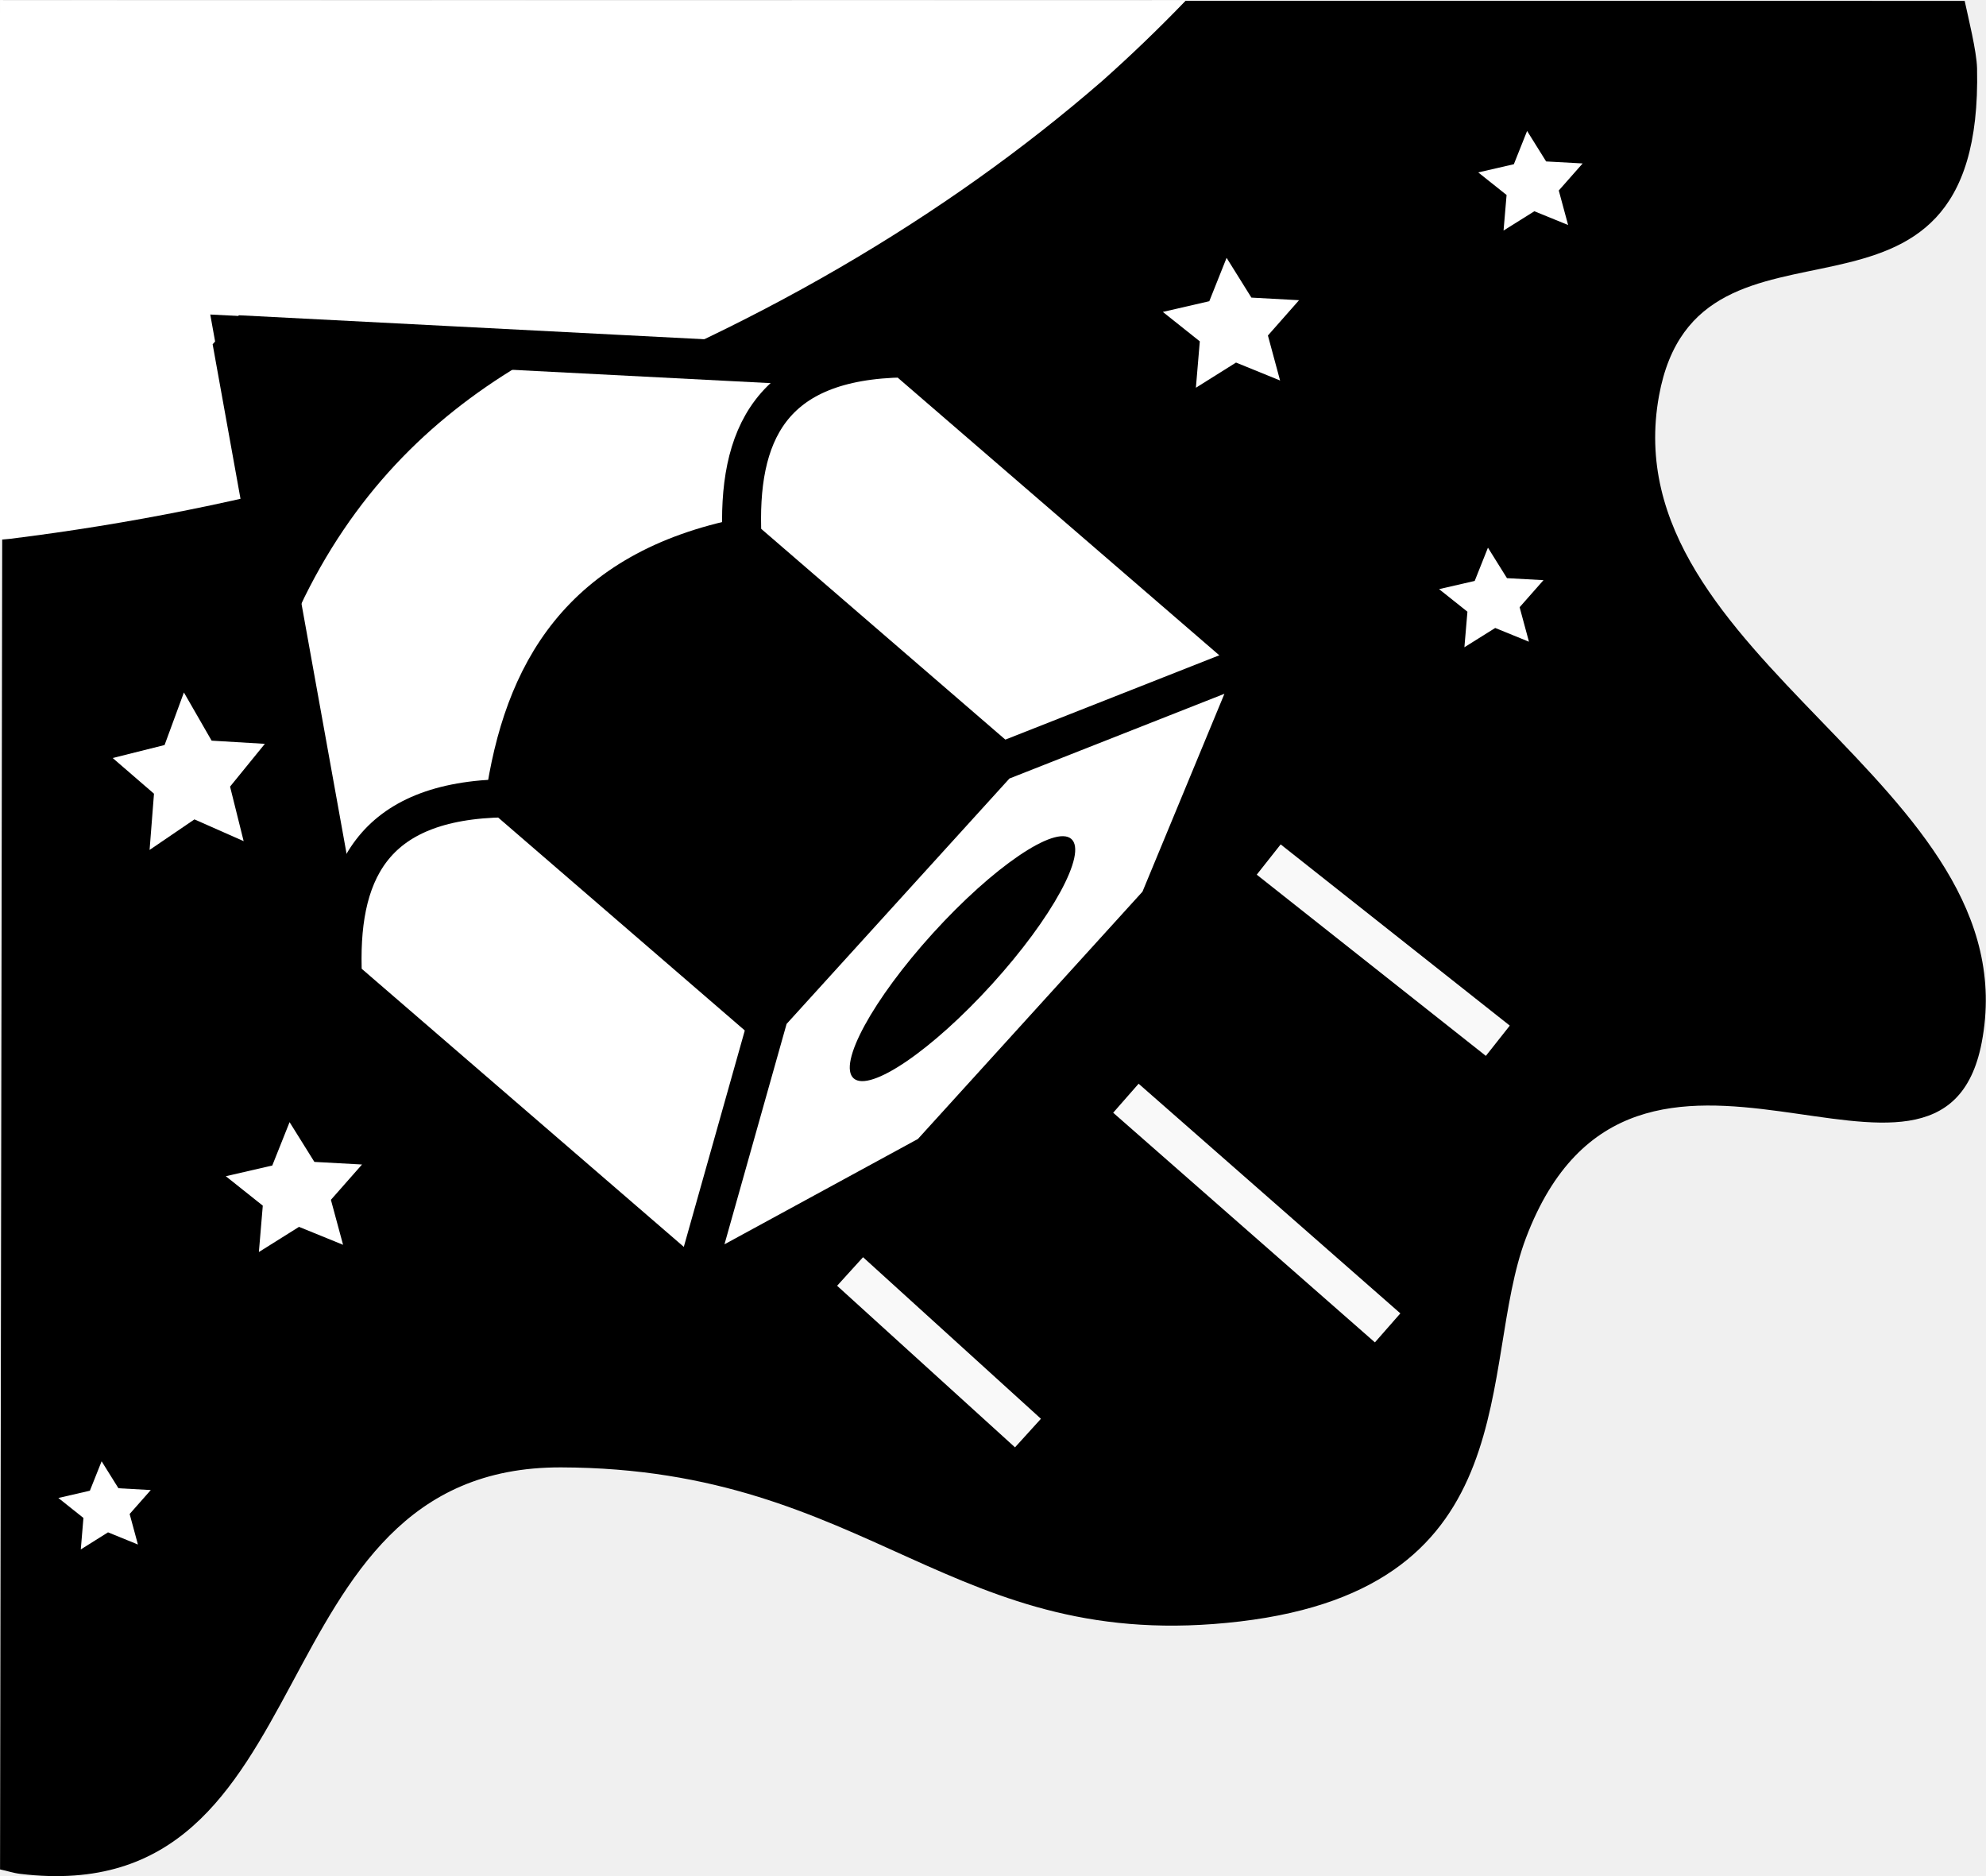
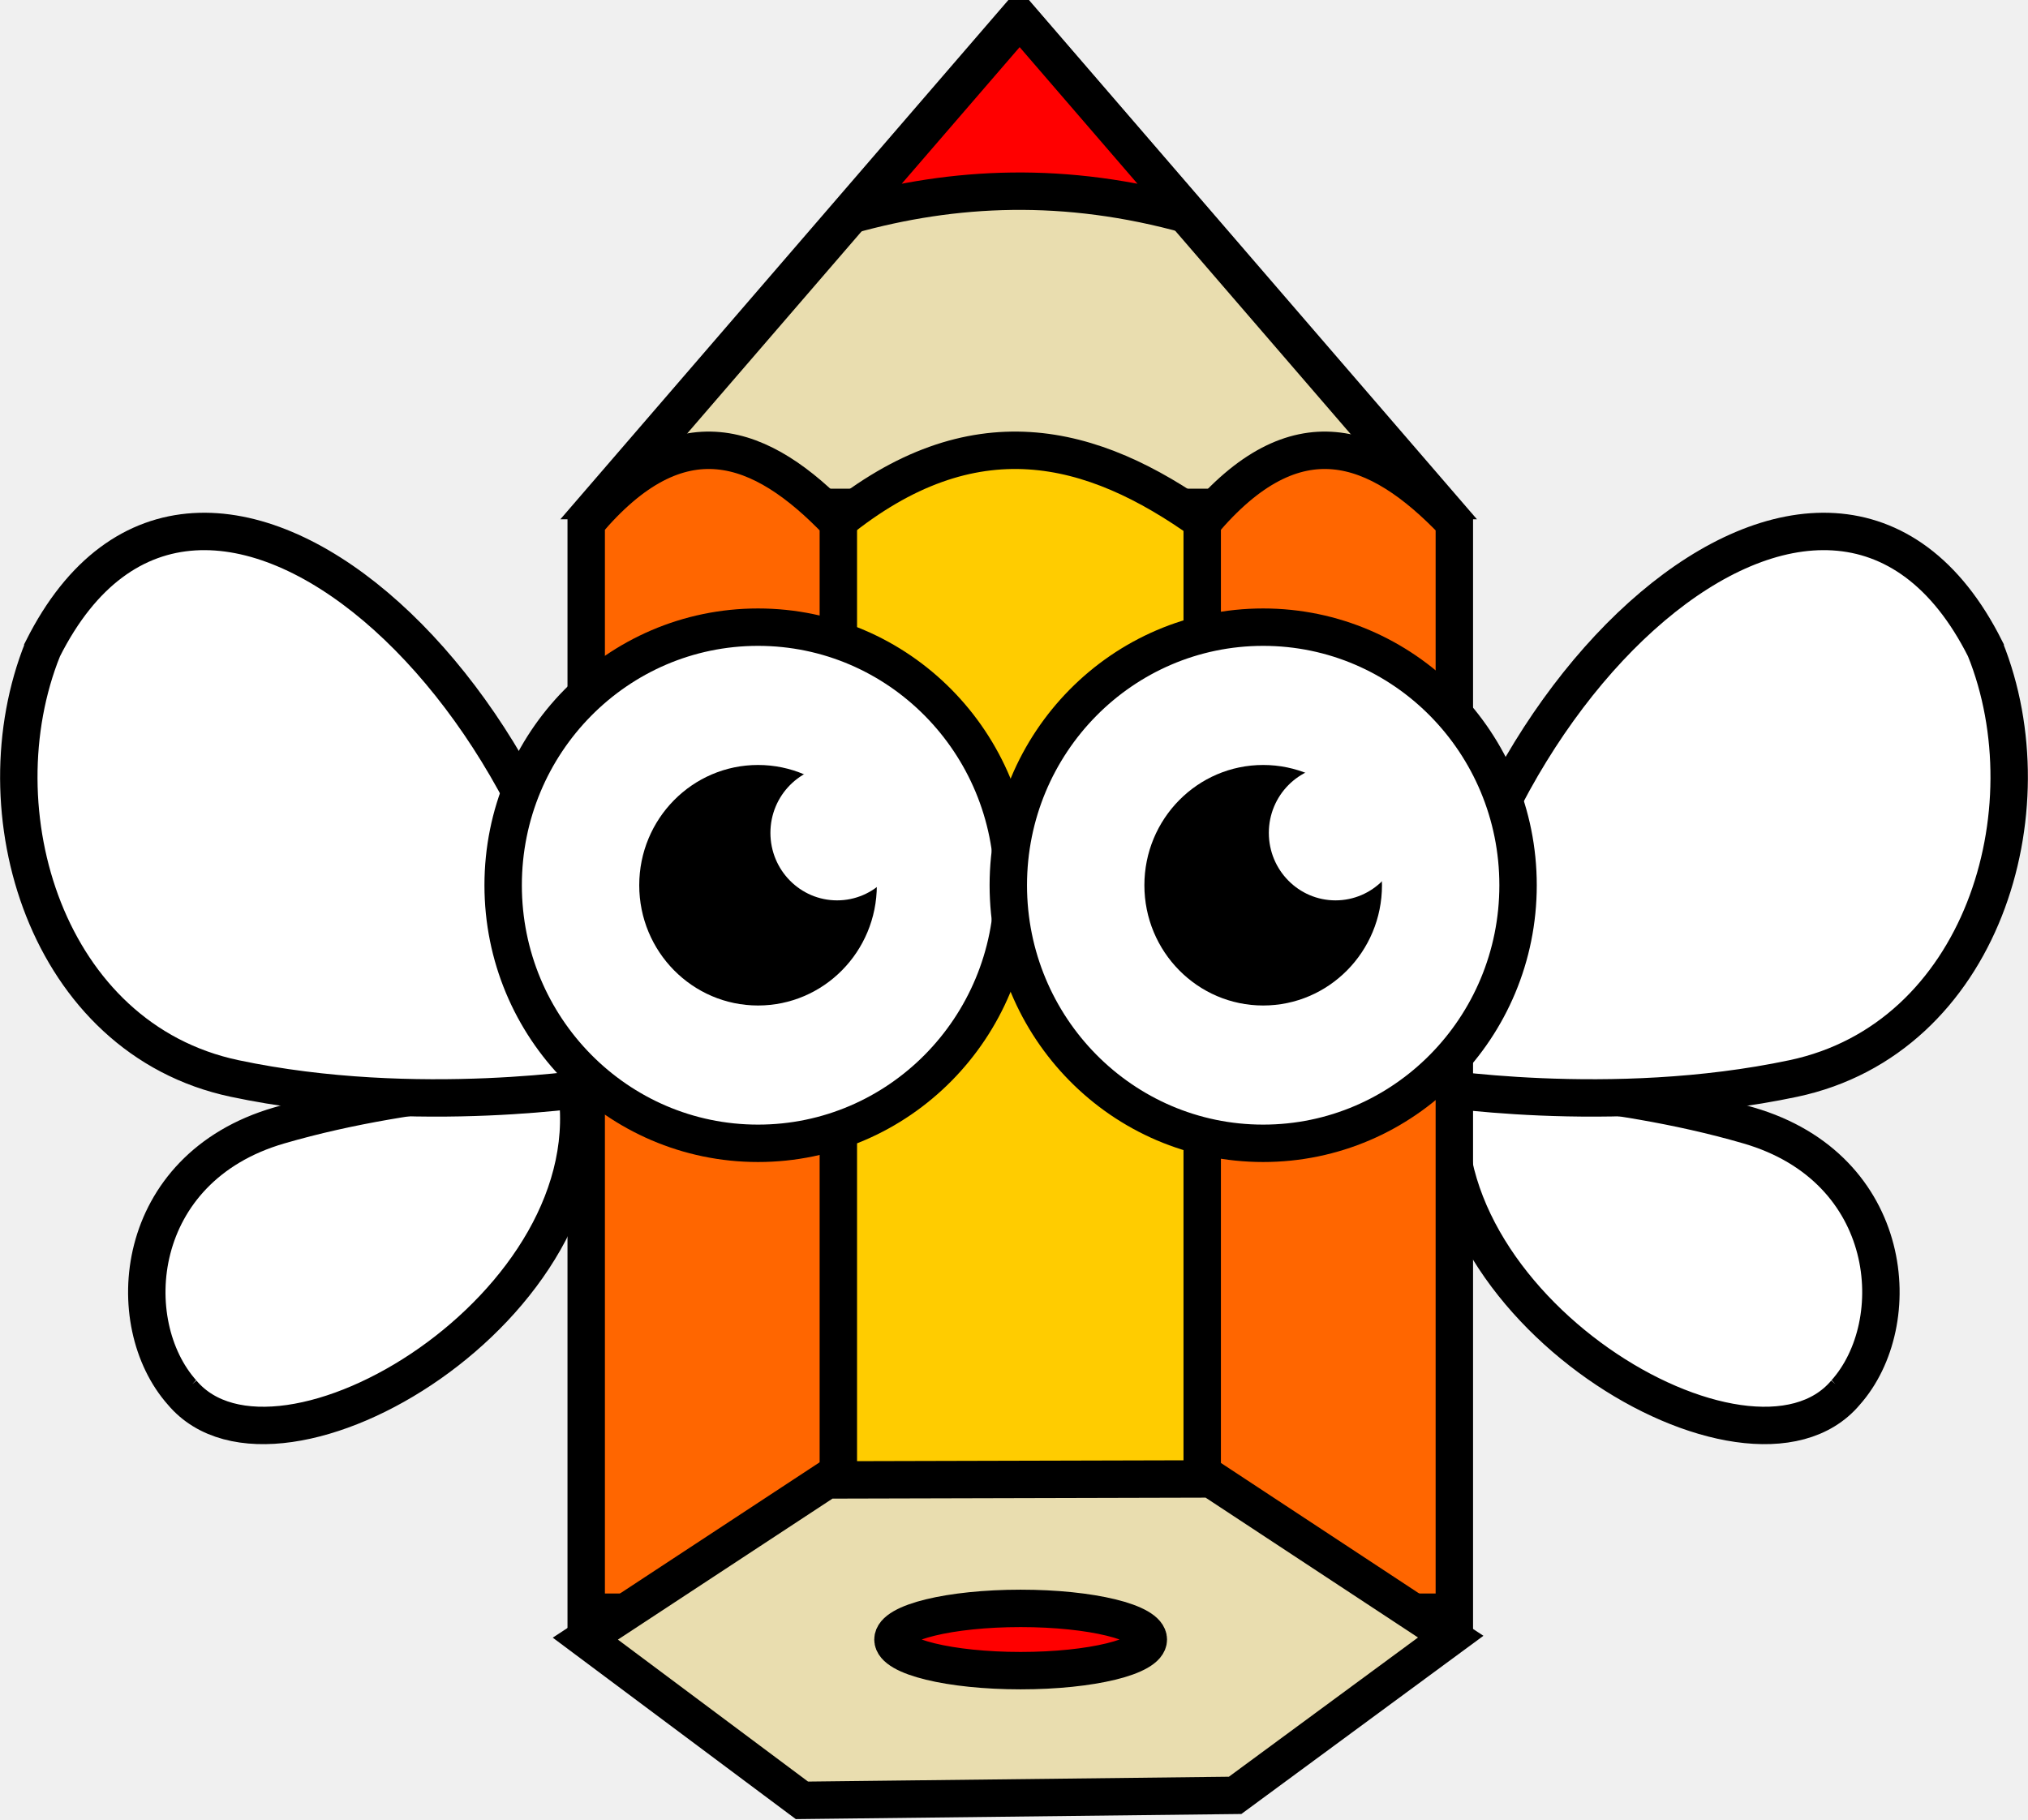
- <svg height="103.71" width="29.06mm" viewBox="0 0 102.96 97.225">
-   <path d="M0 96.9c.355.069.677.186 1.049.23 16.2 1.947 11.92-21.12 28.04-21.07 16.13.05 20.21 9.762 35.2 7.986 15.05-1.783 12.31-13.23 14.82-19.87 5.602-14.81 21.55.647 23.63-10.13 2.59-13.46-19.22-19.84-16.73-33.53 2.034-11.17 16.84-1.163 16.49-16.98-.02-.875-.462-2.649-.642-3.49L.157.031z" color="#000" />
-   <path d="M0 27.977l.495-.045c3.123-.386 6.218-.887 9.273-1.502a119.836 119.836 0 0 0 9.027-2.18c2.957-.838 5.856-1.784 8.686-2.836s5.586-2.208 8.26-3.463 5.261-2.608 7.752-4.055c2.49-1.447 4.881-2.984 7.164-4.607s4.455-3.33 6.508-5.113A77.622 77.622 0 0 0 61.48.024L0 .008-.003 1.88v26.1zM7.753 44.055l2.325-1.583L12.63 43.6l-.705-2.827 1.804-2.217-2.76-.165-1.437-2.498-1.002 2.725-2.69.673 2.141 1.85z" fill="#fff" color="#000" />
-   <path stroke-linejoin="bevel" stroke="#000" stroke-width="3.111" fill="#fff" transform="matrix(-.5066 .5578 .4152 .3585 -88.165 -188.445)" d="M148.7 437.5H91.06l14.41-24.96 14.41-24.96 14.41 24.96z" color="#000" />
-   <path d="M-142 618.3c4.912-1.561 10.18-1.87 16.05 0l-8.026-10.59zM-142.5 633.1c6.231-4.92 11.66-3.586 16.8 0v22.63h-16.8z" transform="matrix(-.7371 .8115 .793 .6845 -568.544 -289.895)" stroke="#000" stroke-width="1.867" color="#000" />
-   <path d="M-153.9 633.1c4.266-4.92 7.983-3.586 11.5 0v22.63h-11.5zM-125.8 633.1c4.266-4.92 7.983-3.586 11.5 0v22.63h-11.5z" transform="matrix(-.7371 .8115 .793 .6845 -568.544 -289.895)" stroke="#000" stroke-width="1.867" fill="#fff" color="#000" />
-   <g transform="matrix(-.7371 .8115 .793 .6845 -586.04 -304.949)" color="#000">
-     <path stroke-linejoin="bevel" d="M-126.2 682.5h-16.13l-11.74-4.373 11.74-6.135h16.13l11.9 6.135z" stroke="#000" stroke-width="1.867" fill="#fff" />
-     <ellipse rx="7.65" ry="1.931" cy="677.2" cx="-134.2" />
+ <svg height="145.9" width="162.6" viewBox="0 0 162.634 145.923">
+   <g color="#000">
+     <path d="M148 111.7c4.976-5.58 4.014-18-7.768-21.43-11.43-3.331-23.78-3.472-23.78-3.472-3.168 17.84 23.85 34.04 31.55 24.9z" stroke="#000" stroke-width="3" fill="#fff" />
+     <path d="M159.2 52.04c5.223 12.99-.272 31.26-15.38 34.46-14.65 3.104-29.52.619-29.52.619 1.245-30.82 32.35-60.06 44.9-35.08zM14.61 111.7c-4.976-5.58-4.014-18 7.768-21.43 11.43-3.331 23.78-3.472 23.78-3.472 3.168 17.84-23.85 34.04-31.55 24.9z" stroke="#000" stroke-width="3" fill="#fff" />
+     <path d="M3.433 52.04c-5.223 12.99.272 31.26 15.38 34.46 14.65 3.104 29.52.619 29.52.619-1.245-30.82-32.35-60.06-44.9-35.08z" stroke="#000" stroke-width="3" fill="#fff" />
+     <path stroke="#000" stroke-width="3.148" fill="#e9ddaf" transform="matrix(1.165 0 0 .7797 -57.97 -300.7)" d="M148.7 437.5H91.06l14.41-24.96 14.41-24.96 14.41 24.96z" />
+     <path d="M68.16 17.25c8.326-2.324 17.25-2.784 27.21 0L81.77 1.48z" stroke="#000" stroke-width="3" fill="red" />
+     <path d="M67.05 41.93c10.95-8.918 20.5-6.5 29.54 0v87.38H67.05z" stroke="#000" stroke-width="3" fill="#fc0" />
+     <path d="M47.01 41.93c7.498-8.918 14.03-6.5 20.22 0v87.38H47.01zM96.41 41.93c7.498-8.918 14.03-6.5 20.22 0v87.38H96.41z" stroke="#000" stroke-width="3" fill="#f60" />
+     <ellipse rx="20.44" ry="20.7" stroke="#000" cy="71" cx="60.79" stroke-width="3" fill="#fff" />
+     <ellipse rx="9.527" ry="9.646" cy="71" cx="60.79" />
+     <ellipse rx="20.44" ry="20.7" stroke="#000" cy="71" cx="101.3" stroke-width="3" fill="#fff" />
+     <ellipse rx="9.527" ry="9.646" cy="71" cx="101.3" />
+     <ellipse rx="5.347" ry="5.414" cy="66.8" cx="67.13" fill="#fff" />
+     <ellipse rx="5.347" ry="5.414" cy="66.8" cx="107.1" fill="#fff" />
+     <path d="M64.31 144.4l-17.37-12.97 19.37-12.73 30.82-.08 19.21 12.65L99.05 144z" stroke="#000" stroke-width="3" fill="#e9ddaf" />
+     <ellipse rx="10.24" ry="2.497" stroke="#000" cy="131.5" cx="81.85" stroke-width="3" fill="red" />
  </g>
-   <path d="M58.37 56.925l13.57 11.904M65.774 44.553l11.879 9.393M44.07 65.906l9.223 8.375" stroke="#f9f9f9" stroke-width="2" fill="none" />
-   <path fill="#fff" d="M13.419 64.898l2.081-1.305 2.284.93-.631-2.332 1.614-1.83-2.47-.135-1.286-2.061-.897 2.248-2.409.555 1.917 1.526zM61.999 20.098l2.081-1.305 2.284.93-.631-2.332 1.614-1.83-2.47-.135-1.286-2.061-.897 2.248-2.409.555 1.917 1.526zM75.92 33.55l1.597-1 1.75.713-.484-1.788 1.238-1.403-1.894-.104-.986-1.58-.687 1.724-1.847.425 1.47 1.17zM4.186 80.313l1.412-.886 1.55.631-.429-1.582 1.096-1.241-1.677-.093-.872-1.398-.609 1.525-1.634.377 1.3 1.035zM77.95 11.95l1.597-1 1.75.713-.484-1.788 1.238-1.403-1.894-.104-.986-1.58-.687 1.724-1.847.425 1.47 1.17z" color="#000" />
</svg>
